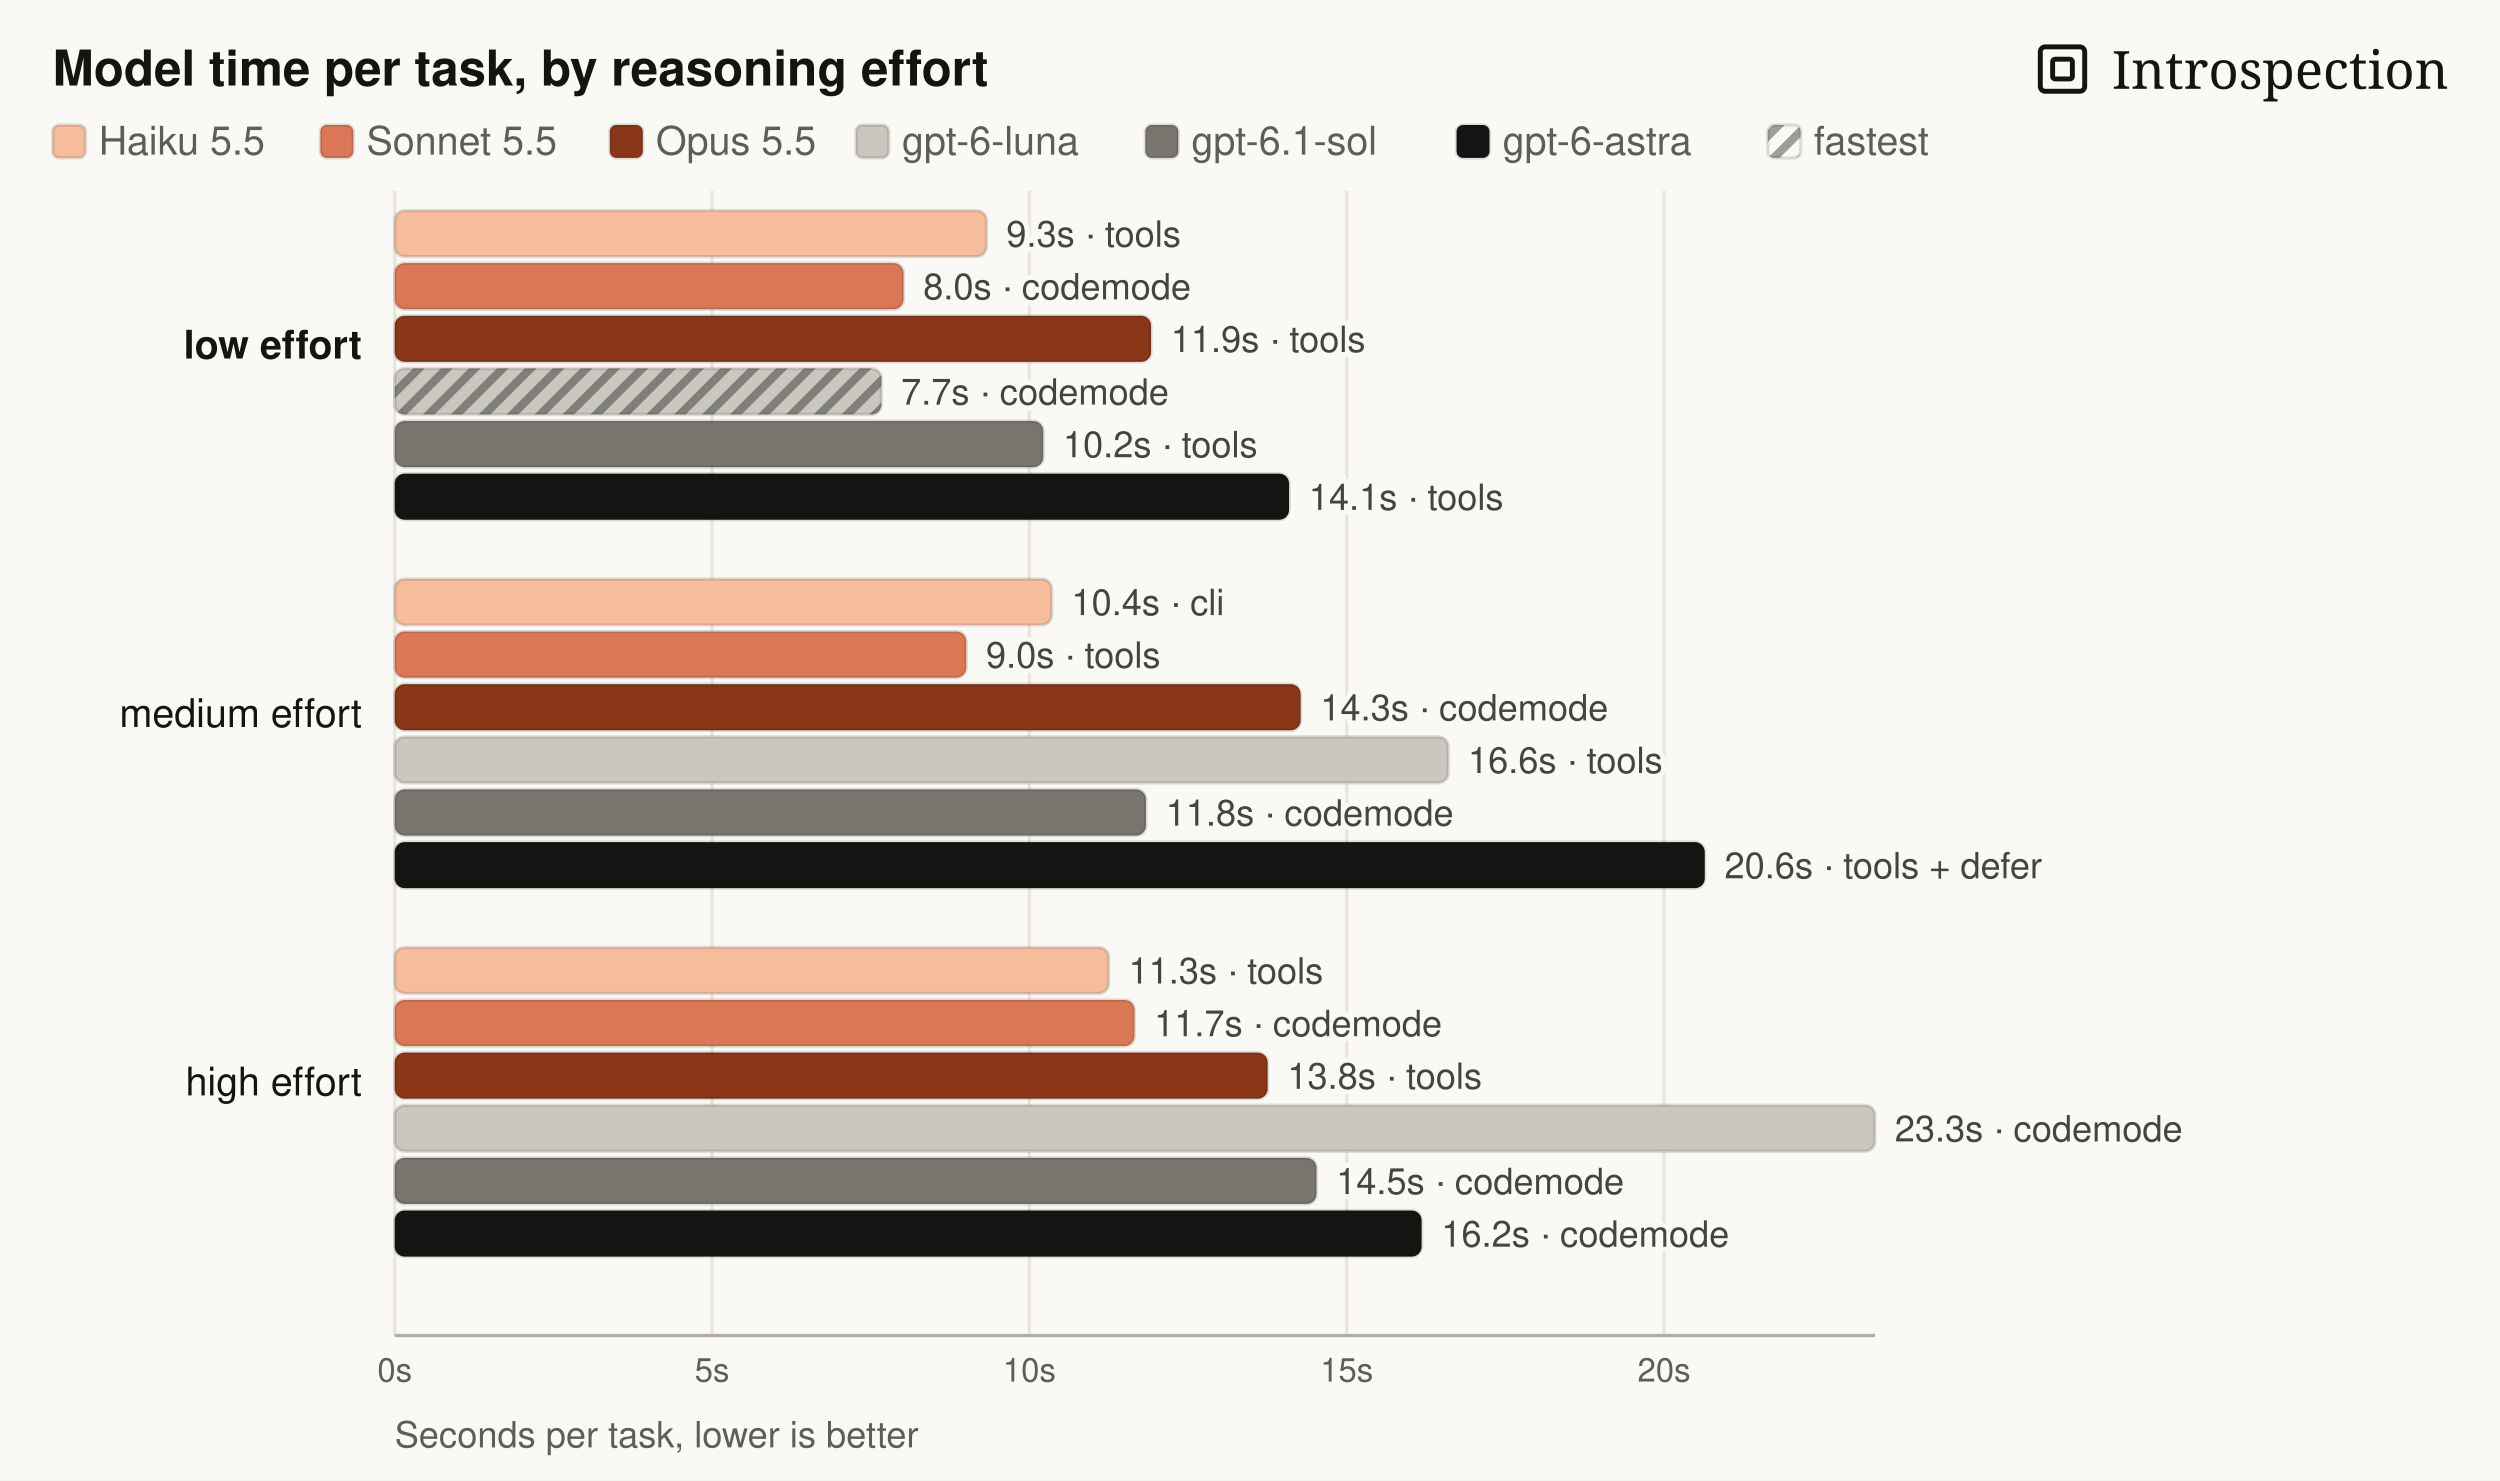
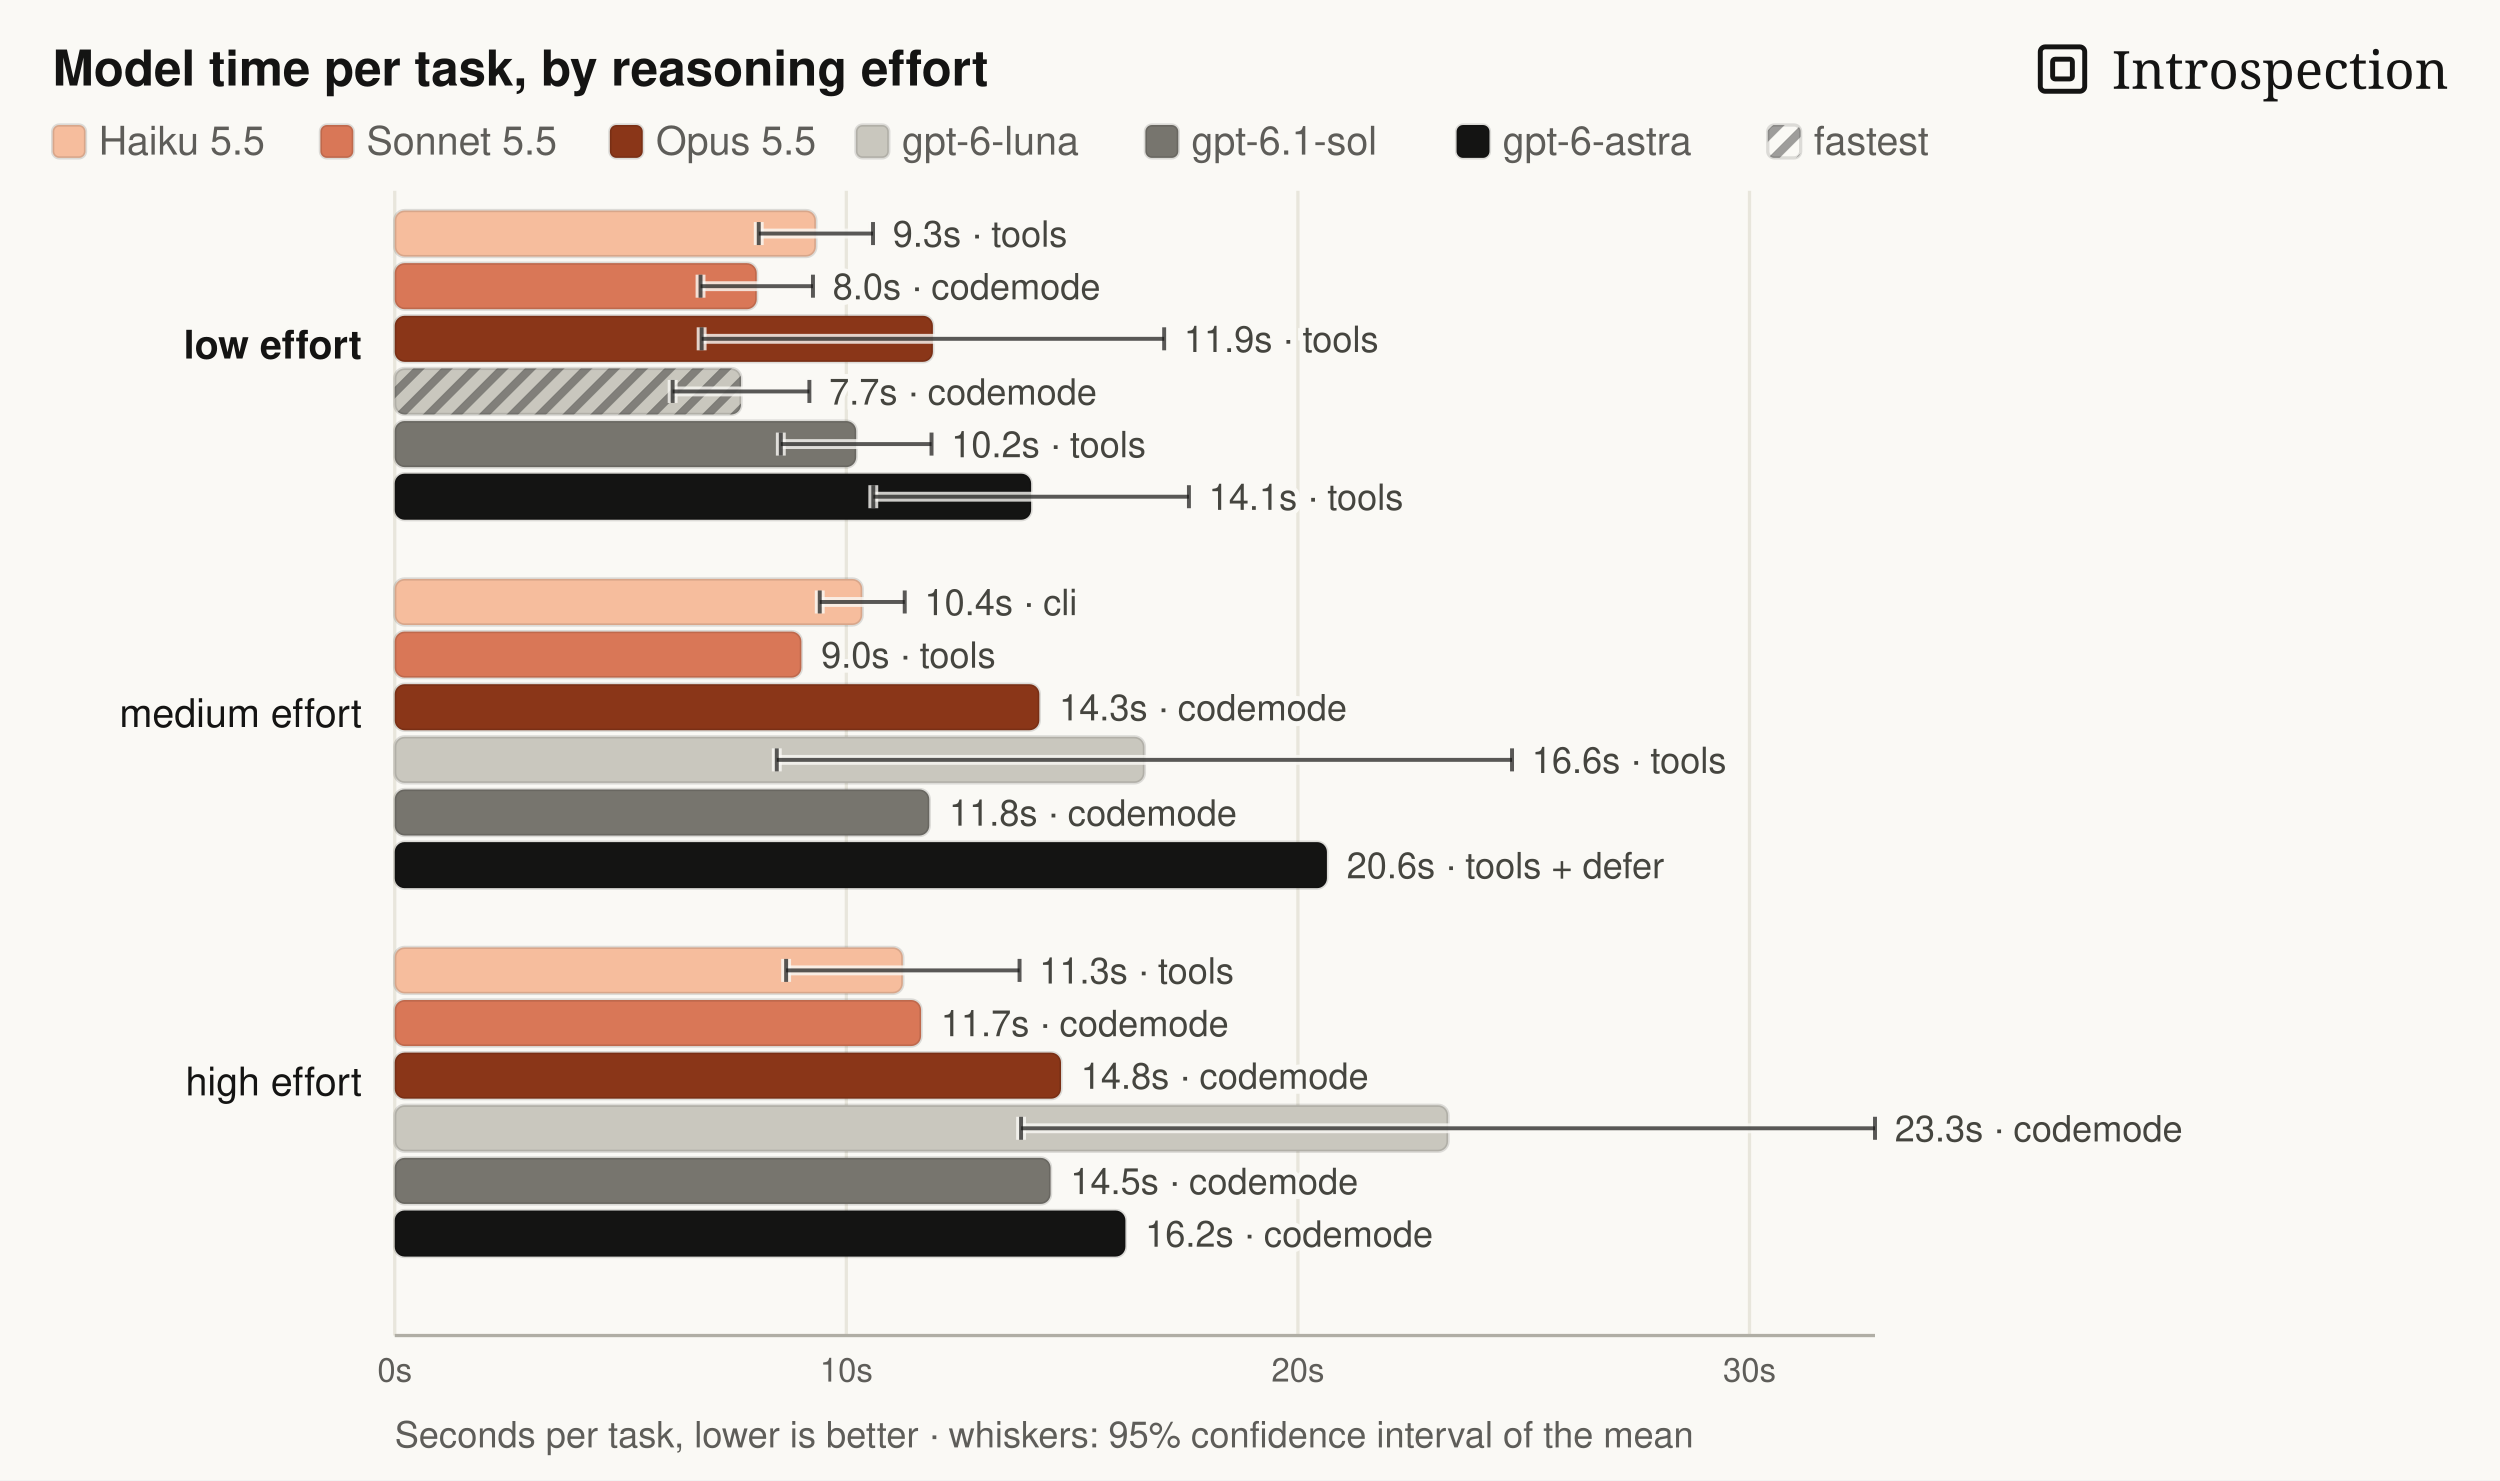
<svg xmlns="http://www.w3.org/2000/svg" width="760" height="450" viewBox="0 0 760 450" font-family="-apple-system, Segoe UI, Helvetica, Arial, sans-serif">
  <defs>
    <pattern id="win-light" patternUnits="userSpaceOnUse" width="6" height="6" patternTransform="rotate(45)">
      <rect width="2.5" height="6" fill="#141413" opacity="0.4" />
    </pattern>
    <pattern id="win-dark" patternUnits="userSpaceOnUse" width="6" height="6" patternTransform="rotate(45)">
      <rect width="2.5" height="6" fill="#ffffff" opacity="0.6" />
    </pattern>
  </defs>
  <rect width="760" height="450" fill="#faf9f5" />
  <text x="16" y="26" font-size="15" font-weight="600" fill="#141413">Model time per task, by reasoning effort</text>
  <g transform="translate(618 12) scale(0.75)" fill="none" stroke="#141413" stroke-width="2" stroke-linecap="round" stroke-linejoin="round">
    <rect x="3" y="3" width="18" height="18" rx="2" />
    <rect x="8" y="8" width="8" height="8" rx="1" />
  </g>
  <text x="642" y="27" font-size="16" font-family="Georgia, serif" fill="#141413">Introspection</text>
  <rect x="16" y="38" width="10" height="10" rx="2" fill="#f6bd9d" stroke="#0000001f" />
  <text x="30" y="47" font-size="12" fill="#5e5d59">Haiku 5.5</text>
  <rect x="97.4" y="38" width="10" height="10" rx="2" fill="#d97757" stroke="#0000001f" />
  <text x="111.4" y="47" font-size="12" fill="#5e5d59">Sonnet 5.5</text>
  <rect x="185.4" y="38" width="10" height="10" rx="2" fill="#8a3618" stroke="#0000001f" />
  <text x="199.4" y="47" font-size="12" fill="#5e5d59">Opus 5.5</text>
  <rect x="260.2" y="38" width="10" height="10" rx="2" fill="#c9c7be" stroke="#0000001f" />
  <text x="274.2" y="47" font-size="12" fill="#5e5d59">gpt-6-luna</text>
  <rect x="348.2" y="38" width="10" height="10" rx="2" fill="#77756e" stroke="#0000001f" />
  <text x="362.2" y="47" font-size="12" fill="#5e5d59">gpt-6.1-sol</text>
  <rect x="442.8" y="38" width="10" height="10" rx="2" fill="#141413" stroke="#0000001f" />
  <text x="456.8" y="47" font-size="12" fill="#5e5d59">gpt-6-astra</text>
  <rect x="537.4" y="38" width="10" height="10" rx="2" fill="url(#win-light)" stroke="#0000001f" />
  <text x="551.4" y="47" font-size="12" fill="#5e5d59">fastest</text>
  <line x1="120" y1="58" x2="120" y2="406" stroke="#e8e6dc" />
  <text x="120" y="420" font-size="10" text-anchor="middle" fill="#5e5d59">0s</text>
-   <line x1="216.466" y1="58" x2="216.466" y2="406" stroke="#e8e6dc" />
-   <text x="216.466" y="420" font-size="10" text-anchor="middle" fill="#5e5d59">5s</text>
-   <line x1="312.932" y1="58" x2="312.932" y2="406" stroke="#e8e6dc" />
-   <text x="312.932" y="420" font-size="10" text-anchor="middle" fill="#5e5d59">10s</text>
-   <line x1="409.397" y1="58" x2="409.397" y2="406" stroke="#e8e6dc" />
-   <text x="409.397" y="420" font-size="10" text-anchor="middle" fill="#5e5d59">15s</text>
-   <line x1="505.863" y1="58" x2="505.863" y2="406" stroke="#e8e6dc" />
-   <text x="505.863" y="420" font-size="10" text-anchor="middle" fill="#5e5d59">20s</text>
+   <line x1="257.283" y1="58" x2="257.283" y2="406" stroke="#e8e6dc" />
+   <text x="257.283" y="420" font-size="10" text-anchor="middle" fill="#5e5d59">10s</text>
+   <line x1="394.566" y1="58" x2="394.566" y2="406" stroke="#e8e6dc" />
+   <text x="394.566" y="420" font-size="10" text-anchor="middle" fill="#5e5d59">20s</text>
+   <line x1="531.849" y1="58" x2="531.849" y2="406" stroke="#e8e6dc" />
+   <text x="531.849" y="420" font-size="10" text-anchor="middle" fill="#5e5d59">30s</text>
  <line x1="120" y1="406" x2="570" y2="406" stroke="#b0aea5" />
  <text x="110" y="109" font-size="12" text-anchor="end" fill="#141413" font-weight="600">low effort</text>
-   <rect x="120" y="64" width="179.924" height="14" rx="3" fill="#f6bd9d" stroke="#0000001f" data-href="https://artificialanalysis.ai/models/claude-haiku-5-5" />
-   <text x="305.924" y="75" font-size="11" stroke="#faf9f5" stroke-width="3" paint-order="stroke" fill="#45453f">9.3s · tools</text>
-   <rect x="120" y="80" width="154.66" height="14" rx="3" fill="#d97757" stroke="#0000001f" data-href="https://artificialanalysis.ai/models/claude-sonnet-5-5" />
-   <text x="280.66" y="91" font-size="11" stroke="#faf9f5" stroke-width="3" paint-order="stroke" fill="#45453f">8.0s · codemode</text>
-   <rect x="120" y="96" width="229.917" height="14" rx="3" fill="#8a3618" stroke="#0000001f" data-href="https://artificialanalysis.ai/models/claude-opus-5-5" />
-   <text x="355.917" y="107" font-size="11" stroke="#faf9f5" stroke-width="3" paint-order="stroke" fill="#45453f">11.9s · tools</text>
-   <rect x="120" y="112" width="147.936" height="14" rx="3" fill="#c9c7be" stroke="#0000001f" data-href="https://artificialanalysis.ai/models/gpt-6-luna" />
-   <rect x="120" y="112" width="147.936" height="14" rx="3" fill="url(#win-light)" pointer-events="none" />
-   <text x="273.936" y="123" font-size="11" stroke="#faf9f5" stroke-width="3" paint-order="stroke" fill="#45453f">7.7s · codemode</text>
-   <rect x="120" y="128" width="197.137" height="14" rx="3" fill="#77756e" stroke="#0000001f" data-href="https://artificialanalysis.ai/models/gpt-6-1-sol" />
-   <text x="323.137" y="139" font-size="11" stroke="#faf9f5" stroke-width="3" paint-order="stroke" fill="#45453f">10.2s · tools</text>
-   <rect x="120" y="144" width="271.879" height="14" rx="3" fill="#141413" stroke="#0000001f" data-href="https://artificialanalysis.ai/models/gpt-6-astra" />
-   <text x="397.879" y="155" font-size="11" stroke="#faf9f5" stroke-width="3" paint-order="stroke" fill="#45453f">14.1s · tools</text>
+   <rect x="120" y="64" width="128.027" height="14" rx="3" fill="#f6bd9d" stroke="#0000001f" data-href="https://artificialanalysis.ai/models/claude-haiku-5-5" />
+   <g pointer-events="none">
+     <g stroke="#faf9f5" stroke-width="3" stroke-opacity="0.8">
+       <line x1="230.66" y1="71" x2="265.394" y2="71" />
+       <line x1="230.66" y1="67.5" x2="230.66" y2="74.5" />
+       <line x1="265.394" y1="67.5" x2="265.394" y2="74.5" />
+     </g>
+     <g stroke="#141413" stroke-width="1.2" stroke-opacity="0.7">
+       <line x1="230.66" y1="71" x2="265.394" y2="71" />
+       <line x1="230.66" y1="67.5" x2="230.66" y2="74.5" />
+       <line x1="265.394" y1="67.5" x2="265.394" y2="74.5" />
+     </g>
+   </g>
+   <text x="271.394" y="75" font-size="11" stroke="#faf9f5" stroke-width="3" paint-order="stroke" fill="#45453f">9.3s · tools</text>
+   <rect x="120" y="80" width="110.051" height="14" rx="3" fill="#d97757" stroke="#0000001f" data-href="https://artificialanalysis.ai/models/claude-sonnet-5-5" />
+   <g pointer-events="none">
+     <g stroke="#faf9f5" stroke-width="3" stroke-opacity="0.8">
+       <line x1="212.962" y1="87" x2="247.139" y2="87" />
+       <line x1="212.962" y1="83.5" x2="212.962" y2="90.5" />
+       <line x1="247.139" y1="83.5" x2="247.139" y2="90.5" />
+     </g>
+     <g stroke="#141413" stroke-width="1.2" stroke-opacity="0.7">
+       <line x1="212.962" y1="87" x2="247.139" y2="87" />
+       <line x1="212.962" y1="83.5" x2="212.962" y2="90.5" />
+       <line x1="247.139" y1="83.5" x2="247.139" y2="90.5" />
+     </g>
+   </g>
+   <text x="253.139" y="91" font-size="11" stroke="#faf9f5" stroke-width="3" paint-order="stroke" fill="#45453f">8.0s · codemode</text>
+   <rect x="120" y="96" width="163.6" height="14" rx="3" fill="#8a3618" stroke="#0000001f" data-href="https://artificialanalysis.ai/models/claude-opus-5-5" />
+   <g pointer-events="none">
+     <g stroke="#faf9f5" stroke-width="3" stroke-opacity="0.8">
+       <line x1="213.295" y1="103" x2="353.906" y2="103" />
+       <line x1="213.295" y1="99.5" x2="213.295" y2="106.5" />
+       <line x1="353.906" y1="99.5" x2="353.906" y2="106.5" />
+     </g>
+     <g stroke="#141413" stroke-width="1.2" stroke-opacity="0.7">
+       <line x1="213.295" y1="103" x2="353.906" y2="103" />
+       <line x1="213.295" y1="99.5" x2="213.295" y2="106.5" />
+       <line x1="353.906" y1="99.5" x2="353.906" y2="106.5" />
+     </g>
+   </g>
+   <text x="359.906" y="107" font-size="11" stroke="#faf9f5" stroke-width="3" paint-order="stroke" fill="#45453f">11.9s · tools</text>
+   <rect x="120" y="112" width="105.266" height="14" rx="3" fill="#c9c7be" stroke="#0000001f" data-href="https://artificialanalysis.ai/models/gpt-6-luna" />
+   <rect x="120" y="112" width="105.266" height="14" rx="3" fill="url(#win-light)" pointer-events="none" />
+   <g pointer-events="none">
+     <g stroke="#faf9f5" stroke-width="3" stroke-opacity="0.8">
+       <line x1="204.48" y1="119" x2="246.052" y2="119" />
+       <line x1="204.48" y1="115.5" x2="204.48" y2="122.5" />
+       <line x1="246.052" y1="115.5" x2="246.052" y2="122.5" />
+     </g>
+     <g stroke="#141413" stroke-width="1.2" stroke-opacity="0.7">
+       <line x1="204.48" y1="119" x2="246.052" y2="119" />
+       <line x1="204.48" y1="115.5" x2="204.48" y2="122.5" />
+       <line x1="246.052" y1="115.5" x2="246.052" y2="122.5" />
+     </g>
+   </g>
+   <text x="252.052" y="123" font-size="11" stroke="#faf9f5" stroke-width="3" paint-order="stroke" fill="#45453f">7.7s · codemode</text>
+   <rect x="120" y="128" width="140.276" height="14" rx="3" fill="#77756e" stroke="#0000001f" data-href="https://artificialanalysis.ai/models/gpt-6-1-sol" />
+   <g pointer-events="none">
+     <g stroke="#faf9f5" stroke-width="3" stroke-opacity="0.8">
+       <line x1="237.367" y1="135" x2="283.184" y2="135" />
+       <line x1="237.367" y1="131.5" x2="237.367" y2="138.5" />
+       <line x1="283.184" y1="131.5" x2="283.184" y2="138.5" />
+     </g>
+     <g stroke="#141413" stroke-width="1.2" stroke-opacity="0.7">
+       <line x1="237.367" y1="135" x2="283.184" y2="135" />
+       <line x1="237.367" y1="131.5" x2="237.367" y2="138.5" />
+       <line x1="283.184" y1="131.5" x2="283.184" y2="138.5" />
+     </g>
+   </g>
+   <text x="289.184" y="139" font-size="11" stroke="#faf9f5" stroke-width="3" paint-order="stroke" fill="#45453f">10.2s · tools</text>
+   <rect x="120" y="144" width="193.459" height="14" rx="3" fill="#141413" stroke="#0000001f" data-href="https://artificialanalysis.ai/models/gpt-6-astra" />
+   <g pointer-events="none">
+     <g stroke="#faf9f5" stroke-width="3" stroke-opacity="0.8">
+       <line x1="265.483" y1="151" x2="361.435" y2="151" />
+       <line x1="265.483" y1="147.5" x2="265.483" y2="154.5" />
+       <line x1="361.435" y1="147.5" x2="361.435" y2="154.5" />
+     </g>
+     <g stroke="#141413" stroke-width="1.2" stroke-opacity="0.7">
+       <line x1="265.483" y1="151" x2="361.435" y2="151" />
+       <line x1="265.483" y1="147.5" x2="265.483" y2="154.5" />
+       <line x1="361.435" y1="147.5" x2="361.435" y2="154.5" />
+     </g>
+   </g>
+   <text x="367.435" y="155" font-size="11" stroke="#faf9f5" stroke-width="3" paint-order="stroke" fill="#45453f">14.1s · tools</text>
  <text x="110" y="221" font-size="12" text-anchor="end" fill="#141413" font-weight="400">medium effort</text>
-   <rect x="120" y="176" width="199.729" height="14" rx="3" fill="#f6bd9d" stroke="#0000001f" data-href="https://artificialanalysis.ai/models/claude-haiku-5-5" />
-   <text x="325.729" y="187" font-size="11" stroke="#faf9f5" stroke-width="3" paint-order="stroke" fill="#45453f">10.4s · cli</text>
-   <rect x="120" y="192" width="173.735" height="14" rx="3" fill="#d97757" stroke="#0000001f" data-href="https://artificialanalysis.ai/models/claude-sonnet-5-5" />
-   <text x="299.735" y="203" font-size="11" stroke="#faf9f5" stroke-width="3" paint-order="stroke" fill="#45453f">9.0s · tools</text>
-   <rect x="120" y="208" width="275.391" height="14" rx="3" fill="#8a3618" stroke="#0000001f" data-href="https://artificialanalysis.ai/models/claude-opus-5-5" />
-   <text x="401.391" y="219" font-size="11" stroke="#faf9f5" stroke-width="3" paint-order="stroke" fill="#45453f">14.3s · codemode</text>
-   <rect x="120" y="224" width="320.279" height="14" rx="3" fill="#c9c7be" stroke="#0000001f" data-href="https://artificialanalysis.ai/models/gpt-6-luna" />
-   <text x="446.279" y="235" font-size="11" stroke="#faf9f5" stroke-width="3" paint-order="stroke" fill="#45453f">16.6s · tools</text>
-   <rect x="120" y="240" width="228.373" height="14" rx="3" fill="#77756e" stroke="#0000001f" data-href="https://artificialanalysis.ai/models/gpt-6-1-sol" />
-   <text x="354.373" y="251" font-size="11" stroke="#faf9f5" stroke-width="3" paint-order="stroke" fill="#45453f">11.8s · codemode</text>
-   <rect x="120" y="256" width="398.249" height="14" rx="3" fill="#141413" stroke="#0000001f" data-href="https://artificialanalysis.ai/models/gpt-6-astra" />
-   <text x="524.249" y="267" font-size="11" stroke="#faf9f5" stroke-width="3" paint-order="stroke" fill="#45453f">20.6s · tools + defer</text>
+   <rect x="120" y="176" width="142.12" height="14" rx="3" fill="#f6bd9d" stroke="#0000001f" data-href="https://artificialanalysis.ai/models/claude-haiku-5-5" />
+   <g pointer-events="none">
+     <g stroke="#faf9f5" stroke-width="3" stroke-opacity="0.8">
+       <line x1="249.201" y1="183" x2="275.038" y2="183" />
+       <line x1="249.201" y1="179.5" x2="249.201" y2="186.5" />
+       <line x1="275.038" y1="179.5" x2="275.038" y2="186.5" />
+     </g>
+     <g stroke="#141413" stroke-width="1.2" stroke-opacity="0.7">
+       <line x1="249.201" y1="183" x2="275.038" y2="183" />
+       <line x1="249.201" y1="179.5" x2="249.201" y2="186.5" />
+       <line x1="275.038" y1="179.5" x2="275.038" y2="186.5" />
+     </g>
+   </g>
+   <text x="281.038" y="187" font-size="11" stroke="#faf9f5" stroke-width="3" paint-order="stroke" fill="#45453f">10.4s · cli</text>
+   <rect x="120" y="192" width="123.623" height="14" rx="3" fill="#d97757" stroke="#0000001f" data-href="https://artificialanalysis.ai/models/claude-sonnet-5-5" />
+   <text x="249.623" y="203" font-size="11" stroke="#faf9f5" stroke-width="3" paint-order="stroke" fill="#45453f">9.0s · tools</text>
+   <rect x="120" y="208" width="195.958" height="14" rx="3" fill="#8a3618" stroke="#0000001f" data-href="https://artificialanalysis.ai/models/claude-opus-5-5" />
+   <text x="321.958" y="219" font-size="11" stroke="#faf9f5" stroke-width="3" paint-order="stroke" fill="#45453f">14.3s · codemode</text>
+   <rect x="120" y="224" width="227.899" height="14" rx="3" fill="#c9c7be" stroke="#0000001f" data-href="https://artificialanalysis.ai/models/gpt-6-luna" />
+   <g pointer-events="none">
+     <g stroke="#faf9f5" stroke-width="3" stroke-opacity="0.8">
+       <line x1="236.141" y1="231" x2="459.657" y2="231" />
+       <line x1="236.141" y1="227.5" x2="236.141" y2="234.5" />
+       <line x1="459.657" y1="227.5" x2="459.657" y2="234.5" />
+     </g>
+     <g stroke="#141413" stroke-width="1.2" stroke-opacity="0.7">
+       <line x1="236.141" y1="231" x2="459.657" y2="231" />
+       <line x1="236.141" y1="227.5" x2="236.141" y2="234.5" />
+       <line x1="459.657" y1="227.5" x2="459.657" y2="234.5" />
+     </g>
+   </g>
+   <text x="465.657" y="235" font-size="11" stroke="#faf9f5" stroke-width="3" paint-order="stroke" fill="#45453f">16.6s · tools</text>
+   <rect x="120" y="240" width="162.502" height="14" rx="3" fill="#77756e" stroke="#0000001f" data-href="https://artificialanalysis.ai/models/gpt-6-1-sol" />
+   <text x="288.502" y="251" font-size="11" stroke="#faf9f5" stroke-width="3" paint-order="stroke" fill="#45453f">11.8s · codemode</text>
+   <rect x="120" y="256" width="283.379" height="14" rx="3" fill="#141413" stroke="#0000001f" data-href="https://artificialanalysis.ai/models/gpt-6-astra" />
+   <text x="409.379" y="267" font-size="11" stroke="#faf9f5" stroke-width="3" paint-order="stroke" fill="#45453f">20.6s · tools + defer</text>
  <text x="110" y="333" font-size="12" text-anchor="end" fill="#141413" font-weight="400">high effort</text>
-   <rect x="120" y="288" width="217.074" height="14" rx="3" fill="#f6bd9d" stroke="#0000001f" data-href="https://artificialanalysis.ai/models/claude-haiku-5-5" />
-   <text x="343.074" y="299" font-size="11" stroke="#faf9f5" stroke-width="3" paint-order="stroke" fill="#45453f">11.3s · tools</text>
-   <rect x="120" y="304" width="224.862" height="14" rx="3" fill="#d97757" stroke="#0000001f" data-href="https://artificialanalysis.ai/models/claude-sonnet-5-5" />
-   <text x="350.862" y="315" font-size="11" stroke="#faf9f5" stroke-width="3" paint-order="stroke" fill="#45453f">11.7s · codemode</text>
-   <rect x="120" y="320" width="265.358" height="14" rx="3" fill="#8a3618" stroke="#0000001f" data-href="https://artificialanalysis.ai/models/claude-opus-5-5" />
-   <text x="391.358" y="331" font-size="11" stroke="#faf9f5" stroke-width="3" paint-order="stroke" fill="#45453f">13.8s · tools</text>
-   <rect x="120" y="336" width="450" height="14" rx="3" fill="#c9c7be" stroke="#0000001f" data-href="https://artificialanalysis.ai/models/gpt-6-luna" />
+   <rect x="120" y="288" width="154.462" height="14" rx="3" fill="#f6bd9d" stroke="#0000001f" data-href="https://artificialanalysis.ai/models/claude-haiku-5-5" />
+   <g pointer-events="none">
+     <g stroke="#faf9f5" stroke-width="3" stroke-opacity="0.8">
+       <line x1="238.982" y1="295" x2="309.941" y2="295" />
+       <line x1="238.982" y1="291.5" x2="238.982" y2="298.5" />
+       <line x1="309.941" y1="291.5" x2="309.941" y2="298.5" />
+     </g>
+     <g stroke="#141413" stroke-width="1.2" stroke-opacity="0.7">
+       <line x1="238.982" y1="295" x2="309.941" y2="295" />
+       <line x1="238.982" y1="291.5" x2="238.982" y2="298.5" />
+       <line x1="309.941" y1="291.5" x2="309.941" y2="298.5" />
+     </g>
+   </g>
+   <text x="315.941" y="299" font-size="11" stroke="#faf9f5" stroke-width="3" paint-order="stroke" fill="#45453f">11.3s · tools</text>
+   <rect x="120" y="304" width="160.003" height="14" rx="3" fill="#d97757" stroke="#0000001f" data-href="https://artificialanalysis.ai/models/claude-sonnet-5-5" />
+   <text x="286.003" y="315" font-size="11" stroke="#faf9f5" stroke-width="3" paint-order="stroke" fill="#45453f">11.7s · codemode</text>
+   <rect x="120" y="320" width="202.547" height="14" rx="3" fill="#8a3618" stroke="#0000001f" data-href="https://artificialanalysis.ai/models/claude-opus-5-5" />
+   <text x="328.547" y="331" font-size="11" stroke="#faf9f5" stroke-width="3" paint-order="stroke" fill="#45453f">14.8s · codemode</text>
+   <rect x="120" y="336" width="320.203" height="14" rx="3" fill="#c9c7be" stroke="#0000001f" data-href="https://artificialanalysis.ai/models/gpt-6-luna" />
+   <g pointer-events="none">
+     <g stroke="#faf9f5" stroke-width="3" stroke-opacity="0.8">
+       <line x1="310.407" y1="343" x2="570" y2="343" />
+       <line x1="310.407" y1="339.5" x2="310.407" y2="346.5" />
+       <line x1="570" y1="339.5" x2="570" y2="346.5" />
+     </g>
+     <g stroke="#141413" stroke-width="1.2" stroke-opacity="0.7">
+       <line x1="310.407" y1="343" x2="570" y2="343" />
+       <line x1="310.407" y1="339.5" x2="310.407" y2="346.5" />
+       <line x1="570" y1="339.5" x2="570" y2="346.5" />
+     </g>
+   </g>
  <text x="576" y="347" font-size="11" stroke="#faf9f5" stroke-width="3" paint-order="stroke" fill="#45453f">23.3s · codemode</text>
-   <rect x="120" y="352" width="280.195" height="14" rx="3" fill="#77756e" stroke="#0000001f" data-href="https://artificialanalysis.ai/models/gpt-6-1-sol" />
-   <text x="406.195" y="363" font-size="11" stroke="#faf9f5" stroke-width="3" paint-order="stroke" fill="#45453f">14.5s · codemode</text>
-   <rect x="120" y="368" width="312.163" height="14" rx="3" fill="#141413" stroke="#0000001f" data-href="https://artificialanalysis.ai/models/gpt-6-astra" />
-   <text x="438.163" y="379" font-size="11" stroke="#faf9f5" stroke-width="3" paint-order="stroke" fill="#45453f">16.2s · codemode</text>
-   <text x="120" y="440" font-size="11" fill="#5e5d59">Seconds per task, lower is better</text>
+   <rect x="120" y="352" width="199.376" height="14" rx="3" fill="#77756e" stroke="#0000001f" data-href="https://artificialanalysis.ai/models/gpt-6-1-sol" />
+   <text x="325.376" y="363" font-size="11" stroke="#faf9f5" stroke-width="3" paint-order="stroke" fill="#45453f">14.5s · codemode</text>
+   <rect x="120" y="368" width="222.124" height="14" rx="3" fill="#141413" stroke="#0000001f" data-href="https://artificialanalysis.ai/models/gpt-6-astra" />
+   <text x="348.124" y="379" font-size="11" stroke="#faf9f5" stroke-width="3" paint-order="stroke" fill="#45453f">16.2s · codemode</text>
+   <text x="120" y="440" font-size="11" fill="#5e5d59">Seconds per task, lower is better · whiskers: 95% confidence interval of the mean</text>
</svg>
